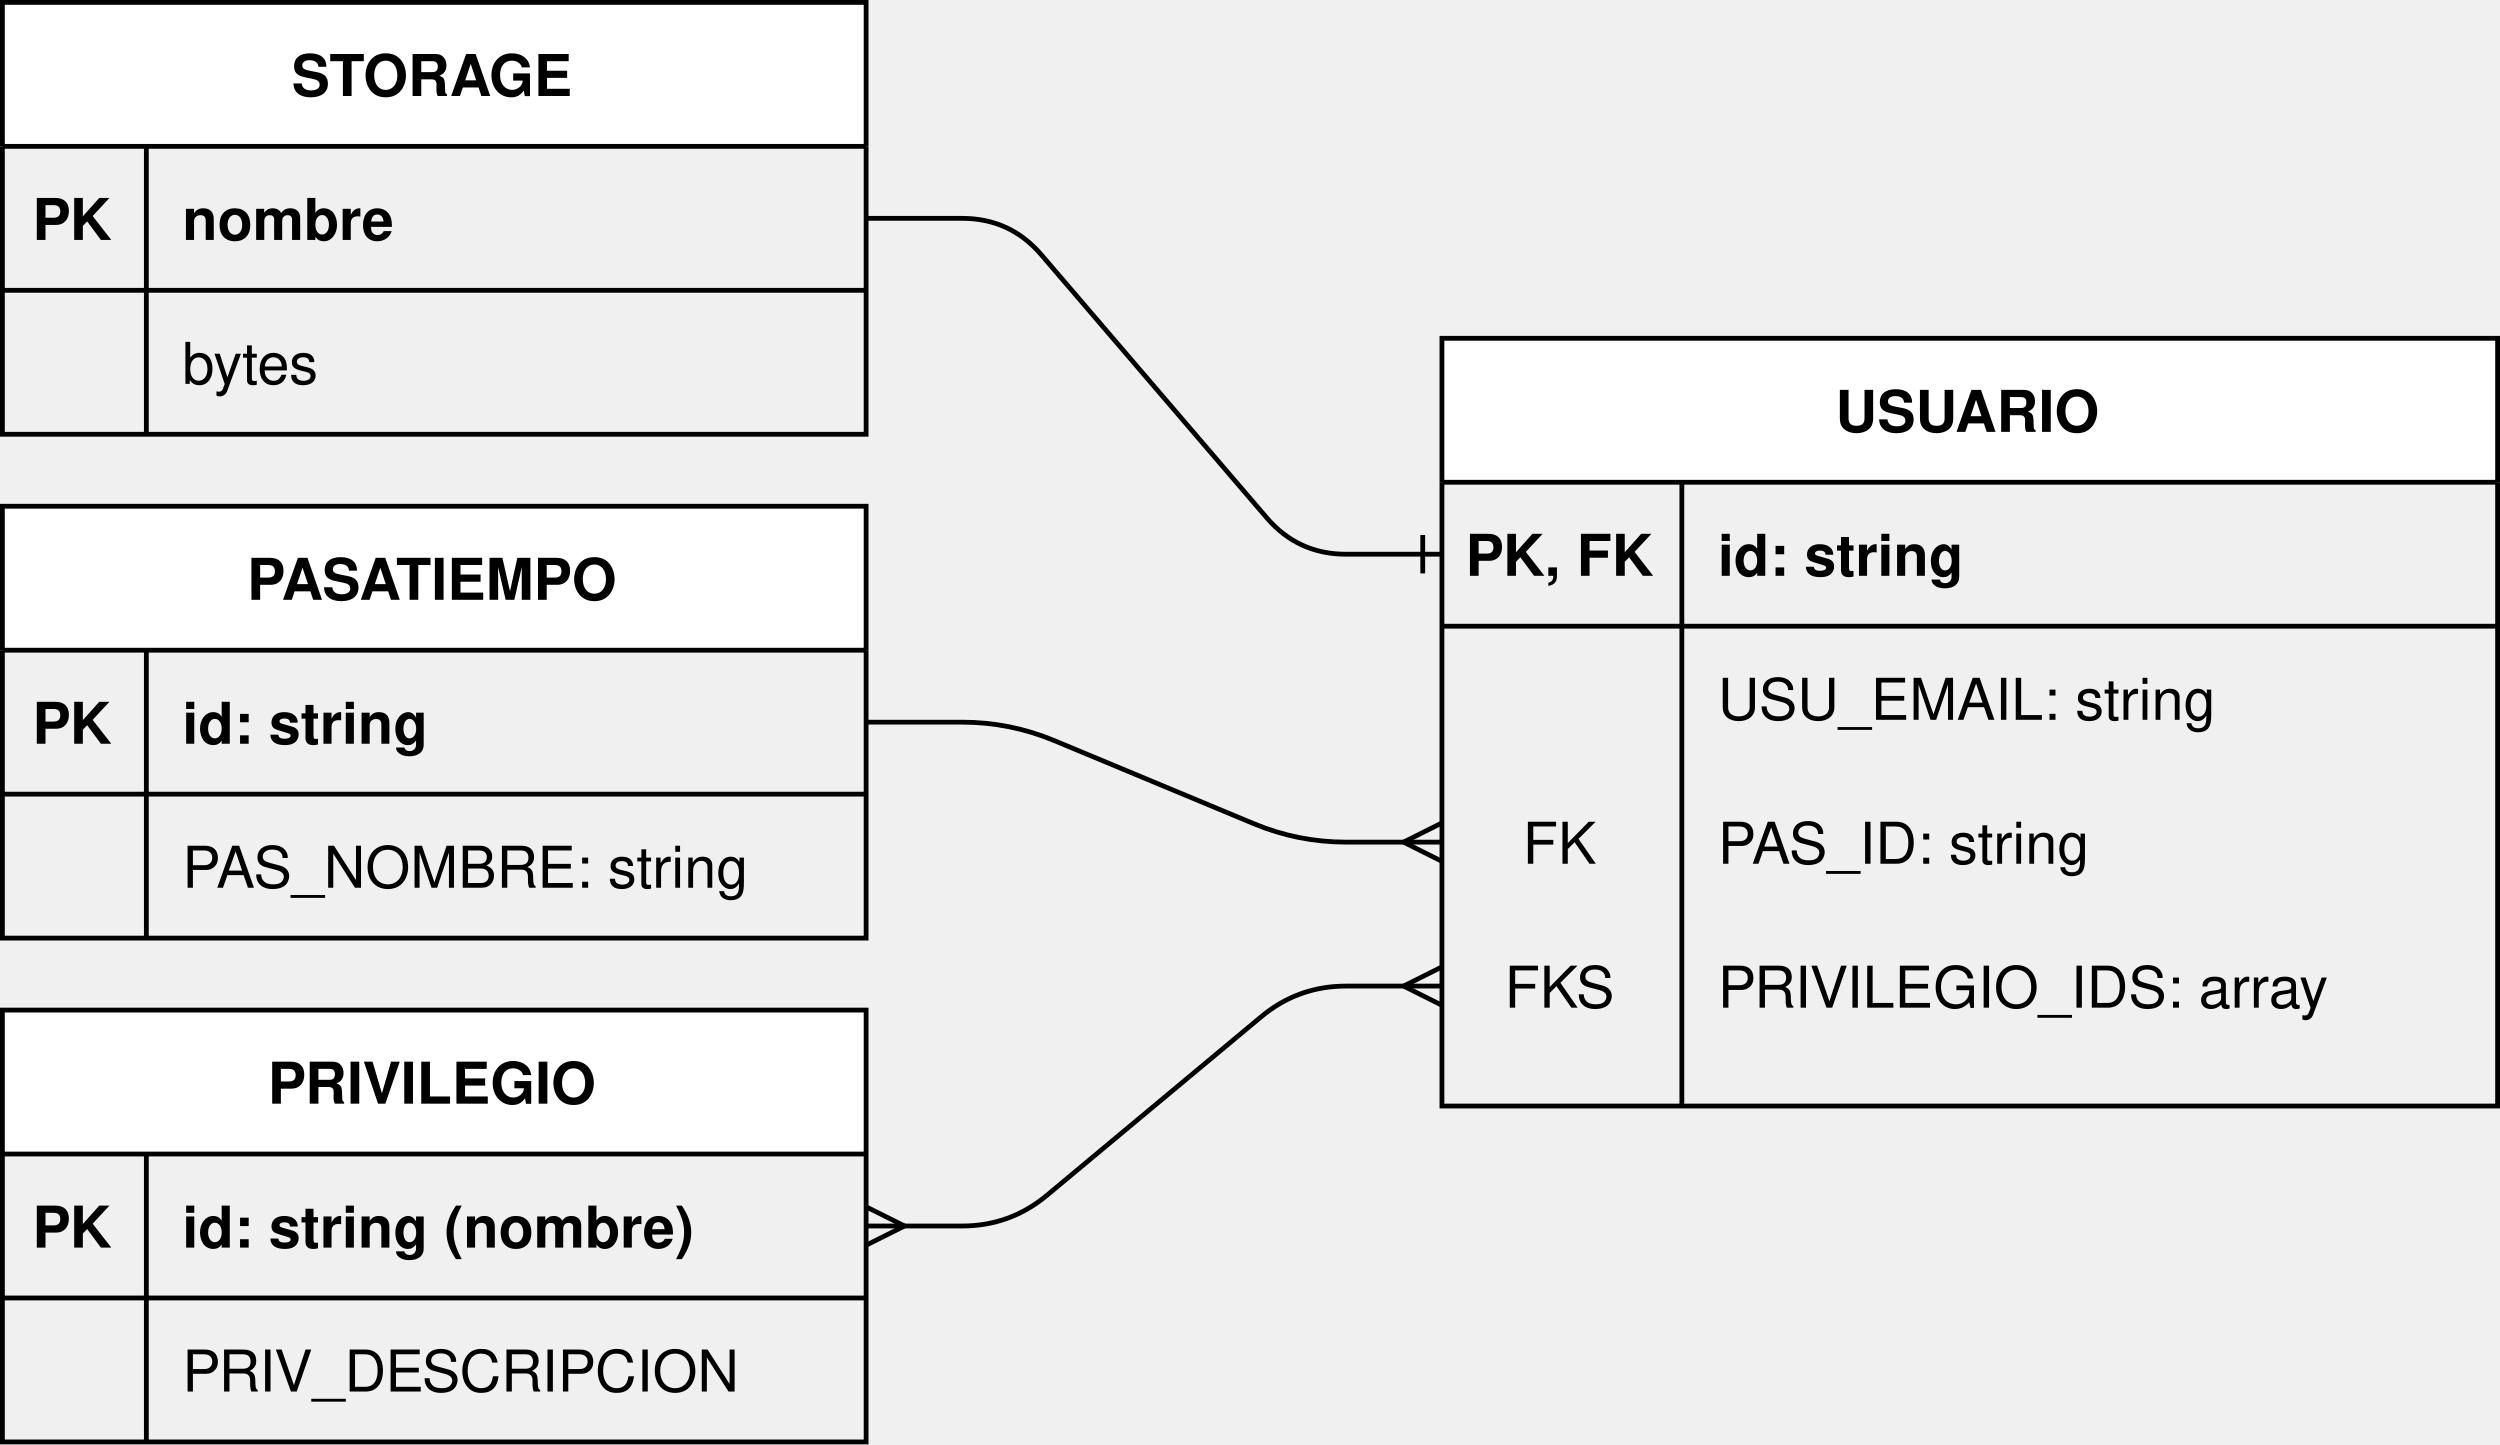
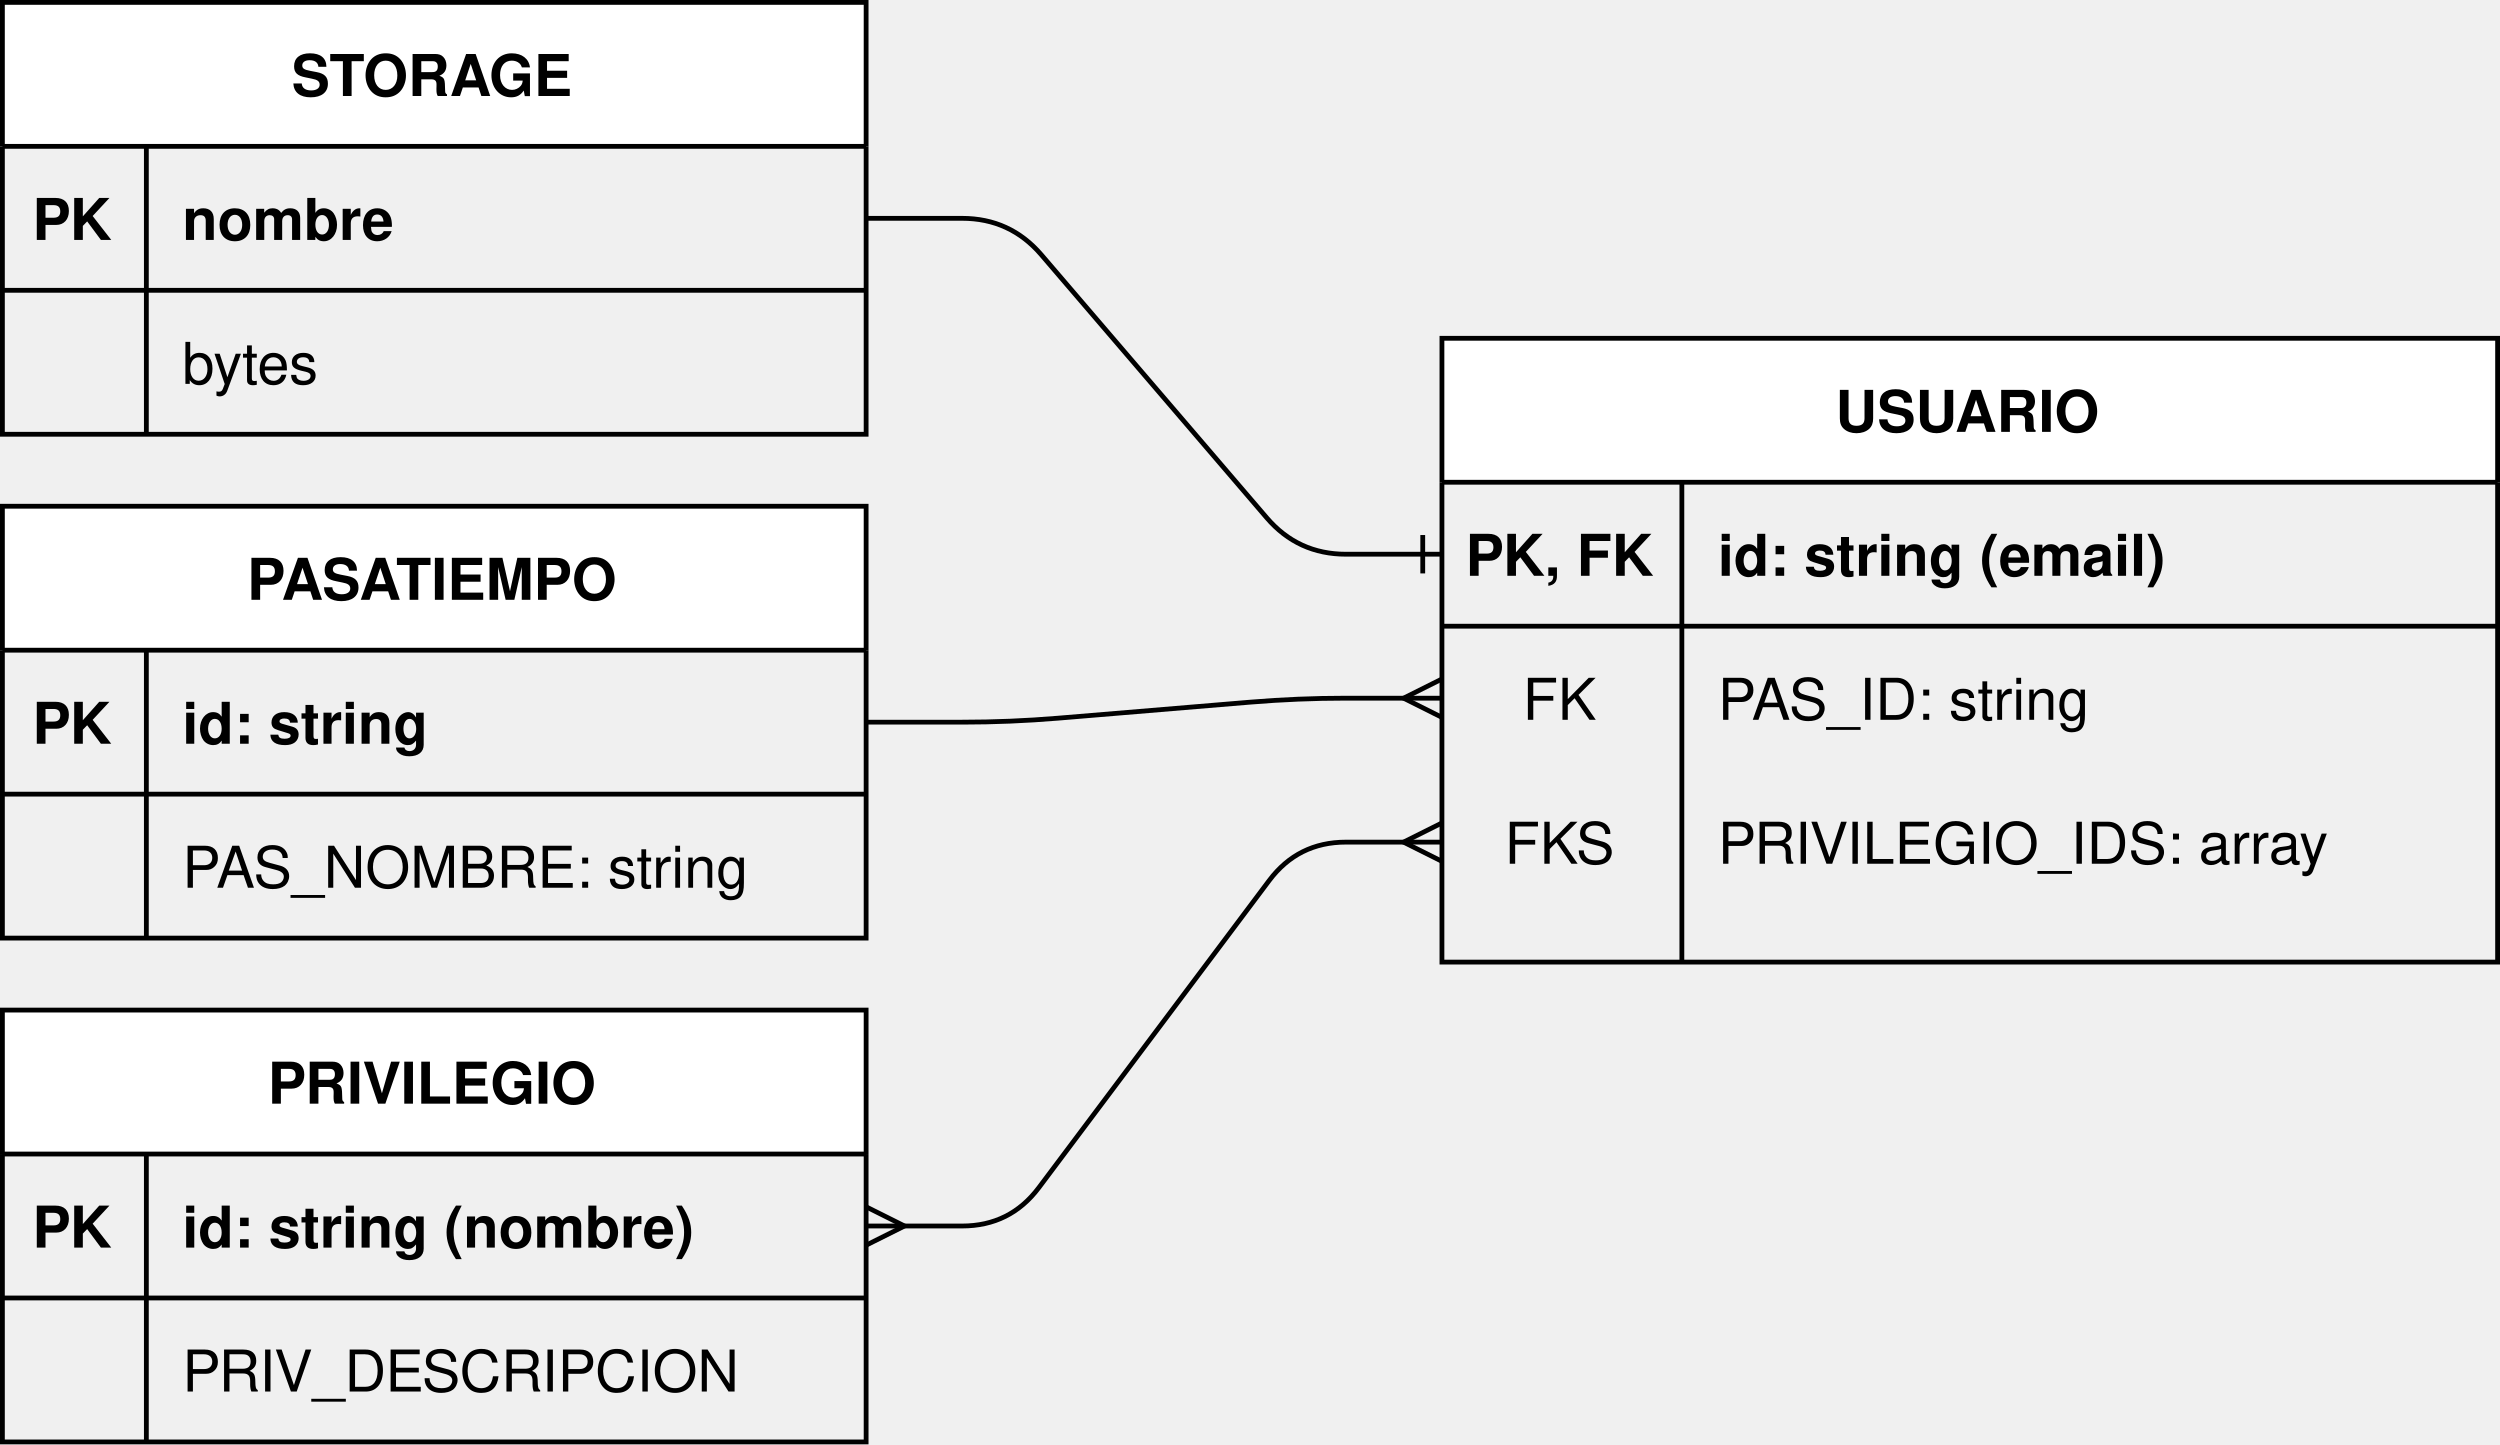
- <svg xmlns="http://www.w3.org/2000/svg" version="1.1" width="521px" height="301px" viewBox="-0.5 -0.5 521 301" content="&lt;mxfile host=&quot;app.diagrams.net&quot; modified=&quot;2020-09-30T15:00:05.598Z&quot; agent=&quot;5.0 (Windows NT 10.0; Win64; x64) AppleWebKit/537.36 (KHTML, like Gecko) Chrome/85.0.418.121 Safari/537.36&quot; etag=&quot;XswopI5P0A1JnS6yJ8UE&quot; version=&quot;13.7.6&quot; type=&quot;google&quot;&gt;&lt;diagram id=&quot;0tG-BilzZDfLf_szBAK8&quot; name=&quot;Page-1&quot;&gt;7Vxhb6o6GP41Jvd+uCcCQ91Hdbhr5s6MbmfnfFqqVG2C1NRuk/vrb0sLCBV1cWJRE2PoS1va93l5+vAWrVjt+eqegMXsEbvQq5hVd1Wx7iqmWW+Y7JsbAmGwqzVhmBLkCpORGIboPyiNVWl9Ry5cpipSjD2KFmnjGPs+HNOUDRCCP9PVJthLX3UBplAxDMfAU62vyKUzYW2Y9cT+L0TTWXRlo3YrzsxBVFnOZDkDLv5cM1lOxWoTjKk4mq/a0OO+i/wi2nVyzsYDI9Cn+zRA3utr63XQmdrzvm2/LOajP71/buTgPoD3Lmc8fH4aNO8dOWgaRJ5g41/wQwpG3NRaUkCoBMyqMgODgALkQ8IMRlj2PLBYorC6sMyQ5/ZAgN9p1FFUak3QCroDgRevy6Drsc54kXc+YZ0P5WD4aeChqc+Ox2z2/IotApdsLD2wpLKGnBgkFK5yXWbEQLAAhngOKQlYFdnAkt4J0jH5mQSC0ZC22VoQ3EobkLE3jTtO4GEHEqGvoGUoaOXCxGZJEfAG7KYA/jRELA0I96pL8OIZkCmk0rDAiPvT+WAeil2PPK+NPcxx9bHPe6J4IU96cBK1HWFK8TyCT7oj7jT0hd1iH+addvWHXbHZcNusbCRl9uHVCW1jf0kJiybeB2SgfkIO7H6gbol0FeogDfUubK2jYWsq2PYfvoZuyIAgQffLwFUzwGVvOswcP/FCEpsh14X+YYjk3HxrEFiFImApCPh4PiLwxChEVCfqtpYLMEb+tCda1jIw2YXBlOHI9RvHLhS2m1KQYhbVMpBi7eSkaB+I7bffjNBFUX9HYMQbzRixprh/FFCmyTQnxGJQ0YUAVVHYbw6bz13nsf90VfGqijfsE8t4VenpuGBpqeJzkNZFxKsK8sw1vKnZgqX4n1dvhv4nbI3QfeE6rpLPAUuXdexQrXfBOn47LZ5cxqsy8pxVvK0XJ9Y3ycO3n0+PrYFTJm4sBCRtuHCDkhh0f3V7zn33KupVUR/vspxM1NvlSENpqepFtOsr621Vmpy5rrc1y0TZqoTIKvvqXyJb/7fuC9lxRX4ectqsbKoe0ZEntZT5O3jy5DrfblyW0K9rRpK3G0Xj250zbA+6/Xb36afu3FgMQLpwYUNV+QpA0J3CaLVgs0U0GEAPUIR9Jzkj1hQh+A0249aMzj0Z89B3m/xFKFZ0BgI0ZuogL66wQvT32vEfDtYPW5buVtGtxAtBVPDZ/H+vF9Za8WLSLCxF7cT0+JxykZSmJX4nY7jFedHLMDTi/ryKZmPnbWpUN8AeG0no8I/0kDcFg7xGn68Va2FmZ55VjEw8ianKVklIKR3dZDoysh0JVygdhbEZT/yAcN3jEed7w3UO/KC8EWruGaDWbrF9DdC9AnSPRGPpAzQh72qU6lHGE1rXan1jUEd5jt1RvVsdXaN6r+1i9YnpZfjSHFwTgSHMmUxgQxV1cXIwFWa1Y6k689CnoAvOBJo5pJGfCdwI7tEUu7nhEeuBO8isds47I7iHii702Snq+LrX/yW4Vmmo1hfjeqHwleOnDFqmAXeQ5IY0YLEkaZkHYluuNKC1+3cMxTKjmlVievHNeWx2e2UiyGJQ0oYQy7F/XEZCvD05Iar7xydXi8elxN0ZrWIpUU0M8ZeguncXzIfb94lPz4fXfeJj8aGx4WWpgglRTZF0HoZnzYi7s6HFMuLmvWLxgiEjxqFgRkAICC6MGLdvGh+RGFkx+TsIkT1O/lPDcv4H&lt;/diagram&gt;&lt;/mxfile&gt;" style="background-color: rgb(255, 255, 255);">
+ <svg xmlns="http://www.w3.org/2000/svg" version="1.1" width="521px" height="301px" viewBox="-0.5 -0.5 521 301" content="&lt;mxfile host=&quot;app.diagrams.net&quot; modified=&quot;2020-10-01T05:41:23.752Z&quot; agent=&quot;5.0 (Windows NT 10.0; Win64; x64) AppleWebKit/537.36 (KHTML, like Gecko) Chrome/85.0.418.121 Safari/537.36&quot; etag=&quot;JnNIyJY23jZwBY0wYZ3e&quot; version=&quot;13.7.6&quot; type=&quot;google&quot;&gt;&lt;diagram id=&quot;0tG-BilzZDfLf_szBAK8&quot; name=&quot;Page-1&quot;&gt;7Vtdb+I4FP01SLMPOyIJKfQRKHRR6RRBO515GhliwJITI+O2ZH792onzaWiTAkmgSAjFN7Zj33NzfHwNNaNrb24pWC3viQVxTa9bm5pxU9P1Zkvn38Lg+gazfuUbFhRZvkmLDBP0F0pjXVpfkAXXiYqMEMzQKmmcEceBM5awAUrJW7LanODkU1dgARXDZAawan1GFlv61pbejOz/QbRYBk/Wrq79OzYIKsuZrJfAIm8xk9GrGV1KCPOv7E0XYuG7wC9+u/6Ou+HAKHRYlgYIPz93nsf9hWmPTPNpZU9/D/9tyMG9AvwiZzx5fBi3b3ty0MwNPMHHvxKXDEyFqbNmgDIJmFHnBg4BA8iBlBs0r4wxWK2RV923LBG2hsAlLyzoKCh15mgDrbGPl6jLoRvyzkRRdD7nnU/kYMRtgNHC4dczPnvxxA6Faz6WIVgzWUP1j3TZK6QMbmIm6a9bSGzIqMuryLuG9I6bjMm3KBC0lrQtY0FwLW1Axt4i7DiCh19IhPKgpSlo7YSJT5whgMf8pQDOwkMsCYjwqkXJ6hHQBWTSsCJI+LP3yp0Wuh5h3CWYCFwd4oieGFnJmxjOg7ZTwhixA/ikO8JOPV+YHf7h3unWv5s1kw+3y8taVOYfUZ2yLnHWjPJoEn1ADuobFMBuAfX9sP4YajcJ9UfYGkfDVlewHd3lQ9djQBChmxu4egq49EtHuD/n2COxJbIs6ORAJPvLF4PAKBQBQ0HAIfaUwpJRCKjOr9tZr8AMOYuh3/IqBZNZGEwpjoy/OGahsDVOghTTqJ4CKV6VTormntge/GWEFgr625cRG5nhKI0RrxT3T13GNVnFCbEYVKpCgKooHLUn7cdB7370cFHxqorXzJJlvKr0qrhgla/isyNdFRGvKshz0vB6ZjxKW7AU/4vqbc//lK8RVV+4Dqjks4NVlXVsX633VXR8blosXcarMvJsVLyZGYyyOLG5TR7++fFw3xn3TokbCwGpMly4RUmMBz8Hw97t4CLqVVEfnrKUJurN00hDla/qw9A+HVlvqtLknHS9Wf1MlKlKiLSyr3/zs/X/VH0hO6DIz4FcZVY2VY9UkSfLl/n5ebJ0nW+2zljoNzPDURpJXm8VjX9uepPueDDqDh5+VJ0biwGoKlzYUlW+AhC0FjBYLbgDEHPHEAOGiNOL7vhrii/4NT7jzpLZWMY8dKy2+CEUL/bGPmjc1Ec4rLBB7Ffs+rcA67spSzeb4FUSBTcoOHz+v+KFWCtRjJp5paDdTuW/Ji90Bt/xVXAyzQKq31VRlyQkHJf1NdXqW2APjdRz+CtMDHhbMMhnjMRaEQszM7VX0VLx5M9dtopCSumokepIS3fk+0bpyIvNcOJ7hGuGLc5hw9UGjnsyEapnDFCjcQnQIwVohkTjyQdoRN71INWjjMezxmp9PqiDHcbHUd28RPVxolpXd0xPk6f2+JII9GBOZQJbqqgLk4OJMDuaqtP33QV9lUygnl2x784EbgX3eNhu2WLdCQfp9f4ZZQTDEM612S107xR0/G5GENoA4a+UEMwB3CYJWnxZbhYK5GkcnJSfEMxPl1sSgsXSpaEenJROk4dLCRqfOjcpliXVHZE4/R/cfJGT/xwQVYYPLwckx+LD69L5UN0a9O8m50OInzojKZYQt5+R+D+s4bw48YkRUArcc+bF3IclR+RFXoz+Bu1nTaL/khu9/wE=&lt;/diagram&gt;&lt;/mxfile&gt;" style="background-color: rgb(255, 255, 255);">
  <defs>
    <clipPath id="mx-clip-0-30-30-30-0">
      <rect x="0" y="30" width="30" height="30" />
    </clipPath>
    <clipPath id="mx-clip-36-30-144-30-0">
      <rect x="36" y="30" width="144" height="30" />
    </clipPath>
    <clipPath id="mx-clip-36-60-144-30-0">
      <rect x="36" y="60" width="144" height="30" />
    </clipPath>
    <clipPath id="mx-clip-0-135-30-30-0">
      <rect x="0" y="135" width="30" height="30" />
    </clipPath>
    <clipPath id="mx-clip-36-135-144-30-0">
      <rect x="36" y="135" width="144" height="30" />
    </clipPath>
    <clipPath id="mx-clip-36-165-144-30-0">
      <rect x="36" y="165" width="144" height="30" />
    </clipPath>
    <clipPath id="mx-clip-0-240-30-30-0">
      <rect x="0" y="240" width="30" height="30" />
    </clipPath>
    <clipPath id="mx-clip-36-240-144-30-0">
      <rect x="36" y="240" width="144" height="30" />
    </clipPath>
    <clipPath id="mx-clip-36-270-144-30-0">
      <rect x="36" y="270" width="144" height="30" />
    </clipPath>
    <clipPath id="mx-clip-300-100-50-30-0">
      <rect x="300" y="100" width="50" height="30" />
    </clipPath>
    <clipPath id="mx-clip-356-100-164-30-0">
      <rect x="356" y="100" width="164" height="30" />
    </clipPath>
+     <clipPath id="mx-clip-300-130-50-30-0">
+       <rect x="300" y="130" width="50" height="30" />
+     </clipPath>
    <clipPath id="mx-clip-356-130-164-30-0">
      <rect x="356" y="130" width="164" height="30" />
    </clipPath>
    <clipPath id="mx-clip-300-160-50-30-0">
      <rect x="300" y="160" width="50" height="30" />
    </clipPath>
    <clipPath id="mx-clip-356-160-164-30-0">
      <rect x="356" y="160" width="164" height="30" />
-     </clipPath>
-     <clipPath id="mx-clip-300-190-50-30-0">
-       <rect x="300" y="190" width="50" height="30" />
-     </clipPath>
-     <clipPath id="mx-clip-356-190-164-30-0">
-       <rect x="356" y="190" width="164" height="30" />
    </clipPath>
  </defs>
  <g>
    <path d="M 0 30 L 0 0 L 180 0 L 180 30" fill="#ffffff" stroke="#000000" stroke-miterlimit="10" pointer-events="all" />
    <path d="M 0 30 L 0 90 L 180 90 L 180 30" fill="none" stroke="#000000" stroke-miterlimit="10" pointer-events="none" />
    <path d="M 0 30 L 180 30" fill="none" stroke="#000000" stroke-miterlimit="10" pointer-events="none" />
    <path d="M 30 30 L 30 90" fill="none" stroke="#000000" stroke-miterlimit="10" pointer-events="none" />
    <g fill="#000000" font-family="Helvetica" font-weight="bold" pointer-events="none" text-anchor="middle" font-size="12px">
      <text x="89.5" y="19.5">STORAGE</text>
    </g>
    <path d="M 0 30 M 180 30 M 180 60 L 0 60" fill="none" stroke="#000000" stroke-miterlimit="10" pointer-events="none" />
    <path d="M 0 30 M 30 30 M 30 60 M 0 60" fill="none" stroke="#000000" stroke-miterlimit="10" pointer-events="none" />
    <g fill="#000000" font-family="Helvetica" font-weight="bold" pointer-events="none" clip-path="url(#mx-clip-0-30-30-30-0)" text-anchor="middle" font-size="12px">
      <text x="14.5" y="49.5">PK</text>
    </g>
    <path d="M 30 30 M 180 30 M 180 60 M 30 60" fill="none" stroke="#000000" stroke-miterlimit="10" pointer-events="none" />
    <g fill="#000000" font-family="Helvetica" font-weight="bold" text-decoration="underline" pointer-events="none" clip-path="url(#mx-clip-36-30-144-30-0)" font-size="12px">
      <text x="37.5" y="49.5">nombre</text>
    </g>
    <path d="M 0 60 M 180 60 M 180 90 M 0 90" fill="none" stroke="#000000" stroke-miterlimit="10" pointer-events="none" />
    <path d="M 0 60 M 30 60 M 30 90 M 0 90" fill="none" stroke="#000000" stroke-miterlimit="10" pointer-events="none" />
    <path d="M 30 60 M 180 60 M 180 90 M 30 90" fill="none" stroke="#000000" stroke-miterlimit="10" pointer-events="none" />
    <g fill="#000000" font-family="Helvetica" pointer-events="none" clip-path="url(#mx-clip-36-60-144-30-0)" font-size="12px">
      <text x="37.5" y="79.5">bytes</text>
    </g>
    <path d="M 0 135 L 0 105 L 180 105 L 180 135" fill="#ffffff" stroke="#000000" stroke-miterlimit="10" pointer-events="none" />
    <path d="M 0 135 L 0 195 L 180 195 L 180 135" fill="none" stroke="#000000" stroke-miterlimit="10" pointer-events="none" />
    <path d="M 0 135 L 180 135" fill="none" stroke="#000000" stroke-miterlimit="10" pointer-events="none" />
    <path d="M 30 135 L 30 195" fill="none" stroke="#000000" stroke-miterlimit="10" pointer-events="none" />
    <g fill="#000000" font-family="Helvetica" font-weight="bold" pointer-events="none" text-anchor="middle" font-size="12px">
      <text x="89.5" y="124.5">PASATIEMPO</text>
    </g>
    <path d="M 0 135 M 180 135 M 180 165 L 0 165" fill="none" stroke="#000000" stroke-miterlimit="10" pointer-events="none" />
    <path d="M 0 135 M 30 135 M 30 165 M 0 165" fill="none" stroke="#000000" stroke-miterlimit="10" pointer-events="none" />
    <g fill="#000000" font-family="Helvetica" font-weight="bold" pointer-events="none" clip-path="url(#mx-clip-0-135-30-30-0)" text-anchor="middle" font-size="12px">
      <text x="14.5" y="154.5">PK</text>
    </g>
    <path d="M 30 135 M 180 135 M 180 165 M 30 165" fill="none" stroke="#000000" stroke-miterlimit="10" pointer-events="none" />
    <g fill="#000000" font-family="Helvetica" font-weight="bold" text-decoration="underline" pointer-events="none" clip-path="url(#mx-clip-36-135-144-30-0)" font-size="12px">
      <text x="37.5" y="154.5">id: string</text>
    </g>
    <path d="M 0 165 M 180 165 M 180 195 M 0 195" fill="none" stroke="#000000" stroke-miterlimit="10" pointer-events="none" />
    <path d="M 0 165 M 30 165 M 30 195 M 0 195" fill="none" stroke="#000000" stroke-miterlimit="10" pointer-events="none" />
    <path d="M 30 165 M 180 165 M 180 195 M 30 195" fill="none" stroke="#000000" stroke-miterlimit="10" pointer-events="none" />
    <g fill="#000000" font-family="Helvetica" pointer-events="none" clip-path="url(#mx-clip-36-165-144-30-0)" font-size="12px">
      <text x="37.5" y="184.5">PAS_NOMBRE: string</text>
    </g>
    <path d="M 0 240 L 0 210 L 180 210 L 180 240" fill="#ffffff" stroke="#000000" stroke-miterlimit="10" pointer-events="none" />
    <path d="M 0 240 L 0 300 L 180 300 L 180 240" fill="none" stroke="#000000" stroke-miterlimit="10" pointer-events="none" />
    <path d="M 0 240 L 180 240" fill="none" stroke="#000000" stroke-miterlimit="10" pointer-events="none" />
    <path d="M 30 240 L 30 300" fill="none" stroke="#000000" stroke-miterlimit="10" pointer-events="none" />
    <g fill="#000000" font-family="Helvetica" font-weight="bold" pointer-events="none" text-anchor="middle" font-size="12px">
      <text x="89.5" y="229.5">PRIVILEGIO</text>
    </g>
    <path d="M 0 240 M 180 240 M 180 270 L 0 270" fill="none" stroke="#000000" stroke-miterlimit="10" pointer-events="none" />
    <path d="M 0 240 M 30 240 M 30 270 M 0 270" fill="none" stroke="#000000" stroke-miterlimit="10" pointer-events="none" />
    <g fill="#000000" font-family="Helvetica" font-weight="bold" pointer-events="none" clip-path="url(#mx-clip-0-240-30-30-0)" text-anchor="middle" font-size="12px">
      <text x="14.5" y="259.5">PK</text>
    </g>
    <path d="M 30 240 M 180 240 M 180 270 M 30 270" fill="none" stroke="#000000" stroke-miterlimit="10" pointer-events="none" />
    <g fill="#000000" font-family="Helvetica" font-weight="bold" text-decoration="underline" pointer-events="none" clip-path="url(#mx-clip-36-240-144-30-0)" font-size="12px">
      <text x="37.5" y="259.5">id: string (nombre)</text>
    </g>
    <path d="M 0 270 M 180 270 M 180 300 M 0 300" fill="none" stroke="#000000" stroke-miterlimit="10" pointer-events="none" />
    <path d="M 0 270 M 30 270 M 30 300 M 0 300" fill="none" stroke="#000000" stroke-miterlimit="10" pointer-events="none" />
    <path d="M 30 270 M 180 270 M 180 300 M 30 300" fill="none" stroke="#000000" stroke-miterlimit="10" pointer-events="none" />
    <g fill="#000000" font-family="Helvetica" pointer-events="none" clip-path="url(#mx-clip-36-270-144-30-0)" font-size="12px">
      <text x="37.5" y="289.5">PRIV_DESCRIPCION</text>
    </g>
    <path d="M 180 45 L 200 45 Q 210 45 216.51 52.59 L 263.49 107.41 Q 270 115 280 115 L 300 115" fill="none" stroke="#000000" stroke-miterlimit="10" pointer-events="none" />
    <path d="M 296 119 L 296 111" fill="none" stroke="#000000" stroke-miterlimit="10" pointer-events="none" />
-     <path d="M 180 150 L 200 150 Q 210 150 219.23 153.85 L 260.77 171.15 Q 270 175 280 175 L 300 175" fill="none" stroke="#000000" stroke-miterlimit="10" pointer-events="none" />
+     <path d="M 180 150 L 200 150 Q 210 150 219.97 149.17 L 260.03 145.83 Q 270 145 280 145 L 300 145" fill="none" stroke="#000000" stroke-miterlimit="10" pointer-events="none" />
+     <path d="M 300 141 L 292 145 L 300 149" fill="none" stroke="#000000" stroke-miterlimit="10" pointer-events="none" />
+     <path d="M 180 255 L 200 255 Q 210 255 216 247 L 264 183 Q 270 175 280 175 L 300 175" fill="none" stroke="#000000" stroke-miterlimit="10" pointer-events="none" />
+     <path d="M 180 259 L 188 255 L 180 251" fill="none" stroke="#000000" stroke-miterlimit="10" pointer-events="none" />
    <path d="M 300 171 L 292 175 L 300 179" fill="none" stroke="#000000" stroke-miterlimit="10" pointer-events="none" />
-     <path d="M 180 255 L 200 255 Q 210 255 217.68 248.6 L 262.32 211.4 Q 270 205 280 205 L 300 205" fill="none" stroke="#000000" stroke-miterlimit="10" pointer-events="none" />
-     <path d="M 180 259 L 188 255 L 180 251" fill="none" stroke="#000000" stroke-miterlimit="10" pointer-events="none" />
-     <path d="M 300 201 L 292 205 L 300 209" fill="none" stroke="#000000" stroke-miterlimit="10" pointer-events="none" />
    <path d="M 300 100 L 300 70 L 520 70 L 520 100" fill="#ffffff" stroke="#000000" stroke-miterlimit="10" pointer-events="none" />
-     <path d="M 300 100 L 300 230 L 520 230 L 520 100" fill="none" stroke="#000000" stroke-miterlimit="10" pointer-events="none" />
+     <path d="M 300 100 L 300 200 L 520 200 L 520 100" fill="none" stroke="#000000" stroke-miterlimit="10" pointer-events="none" />
    <path d="M 300 100 L 520 100" fill="none" stroke="#000000" stroke-miterlimit="10" pointer-events="none" />
-     <path d="M 350 100 L 350 230" fill="none" stroke="#000000" stroke-miterlimit="10" pointer-events="none" />
+     <path d="M 350 100 L 350 200" fill="none" stroke="#000000" stroke-miterlimit="10" pointer-events="none" />
    <g fill="#000000" font-family="Helvetica" font-weight="bold" pointer-events="none" text-anchor="middle" font-size="12px">
      <text x="409.5" y="89.5">USUARIO</text>
    </g>
    <path d="M 300 100 M 520 100 M 520 130 L 300 130" fill="none" stroke="#000000" stroke-miterlimit="10" pointer-events="none" />
    <path d="M 300 100 M 350 100 M 350 130 M 300 130" fill="none" stroke="#000000" stroke-miterlimit="10" pointer-events="none" />
    <g fill="#000000" font-family="Helvetica" font-weight="bold" pointer-events="none" clip-path="url(#mx-clip-300-100-50-30-0)" text-anchor="middle" font-size="12px">
      <text x="324.5" y="119.5">PK, FK</text>
    </g>
    <path d="M 350 100 M 520 100 M 520 130 M 350 130" fill="none" stroke="#000000" stroke-miterlimit="10" pointer-events="none" />
    <g fill="#000000" font-family="Helvetica" font-weight="bold" text-decoration="underline" pointer-events="none" clip-path="url(#mx-clip-356-100-164-30-0)" font-size="12px">
-       <text x="357.5" y="119.5">id: string</text>
+       <text x="357.5" y="119.5">id: string (email)</text>
    </g>
    <path d="M 300 130 M 520 130 M 520 160 M 300 160" fill="none" stroke="#000000" stroke-miterlimit="10" pointer-events="none" />
    <path d="M 300 130 M 350 130 M 350 160 M 300 160" fill="none" stroke="#000000" stroke-miterlimit="10" pointer-events="none" />
+     <g fill="#000000" font-family="Helvetica" pointer-events="none" clip-path="url(#mx-clip-300-130-50-30-0)" text-anchor="middle" font-size="12px">
+       <text x="324.5" y="149.5">FK</text>
+     </g>
    <path d="M 350 130 M 520 130 M 520 160 M 350 160" fill="none" stroke="#000000" stroke-miterlimit="10" pointer-events="none" />
    <g fill="#000000" font-family="Helvetica" pointer-events="none" clip-path="url(#mx-clip-356-130-164-30-0)" font-size="12px">
-       <text x="357.5" y="149.5">USU_EMAIL: string</text>
+       <text x="357.5" y="149.5">PAS_ID: string</text>
    </g>
    <path d="M 300 160 M 520 160 M 520 190 M 300 190" fill="none" stroke="#000000" stroke-miterlimit="10" pointer-events="none" />
    <path d="M 300 160 M 350 160 M 350 190 M 300 190" fill="none" stroke="#000000" stroke-miterlimit="10" pointer-events="none" />
    <g fill="#000000" font-family="Helvetica" pointer-events="none" clip-path="url(#mx-clip-300-160-50-30-0)" text-anchor="middle" font-size="12px">
-       <text x="324.5" y="179.5">FK</text>
+       <text x="324.5" y="179.5">FKS</text>
    </g>
    <path d="M 350 160 M 520 160 M 520 190 M 350 190" fill="none" stroke="#000000" stroke-miterlimit="10" pointer-events="none" />
    <g fill="#000000" font-family="Helvetica" pointer-events="none" clip-path="url(#mx-clip-356-160-164-30-0)" font-size="12px">
-       <text x="357.5" y="179.5">PAS_ID: string</text>
-     </g>
-     <path d="M 300 190 M 520 190 M 520 220 M 300 220" fill="none" stroke="#000000" stroke-miterlimit="10" pointer-events="none" />
-     <path d="M 300 190 M 350 190 M 350 220 M 300 220" fill="none" stroke="#000000" stroke-miterlimit="10" pointer-events="none" />
-     <g fill="#000000" font-family="Helvetica" pointer-events="none" clip-path="url(#mx-clip-300-190-50-30-0)" text-anchor="middle" font-size="12px">
-       <text x="324.5" y="209.5">FKS</text>
-     </g>
-     <path d="M 350 190 M 520 190 M 520 220 M 350 220" fill="none" stroke="#000000" stroke-miterlimit="10" pointer-events="none" />
-     <g fill="#000000" font-family="Helvetica" pointer-events="none" clip-path="url(#mx-clip-356-190-164-30-0)" font-size="12px">
-       <text x="357.5" y="209.5">PRIVILEGIO_IDS: array</text>
+       <text x="357.5" y="179.5">PRIVILEGIO_IDS: array</text>
    </g>
  </g>
</svg>
